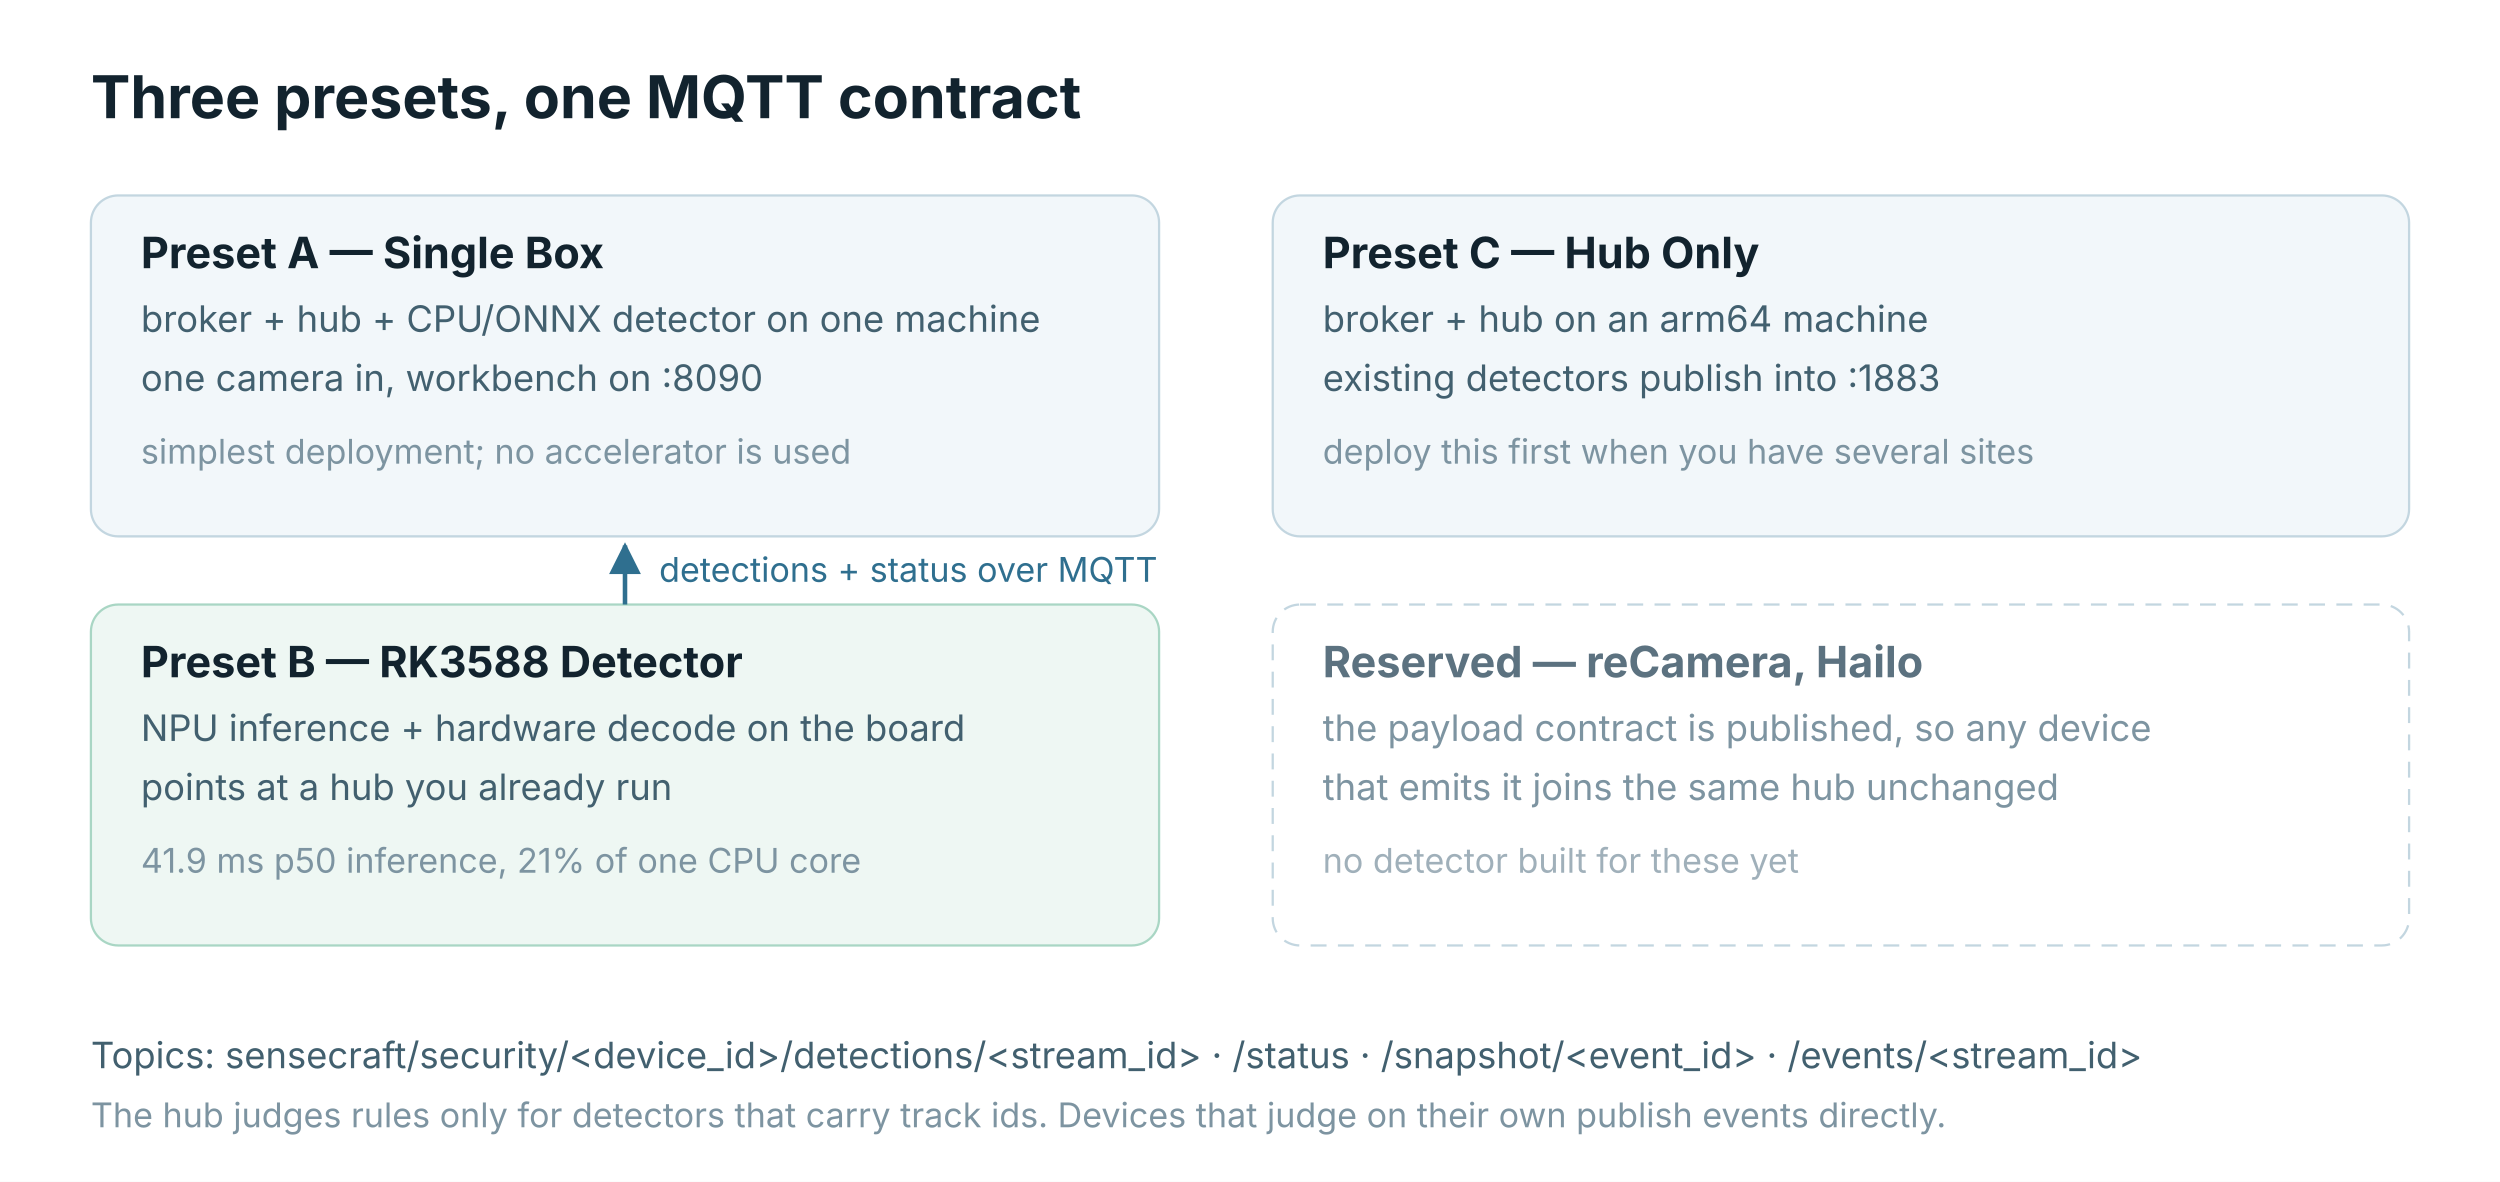
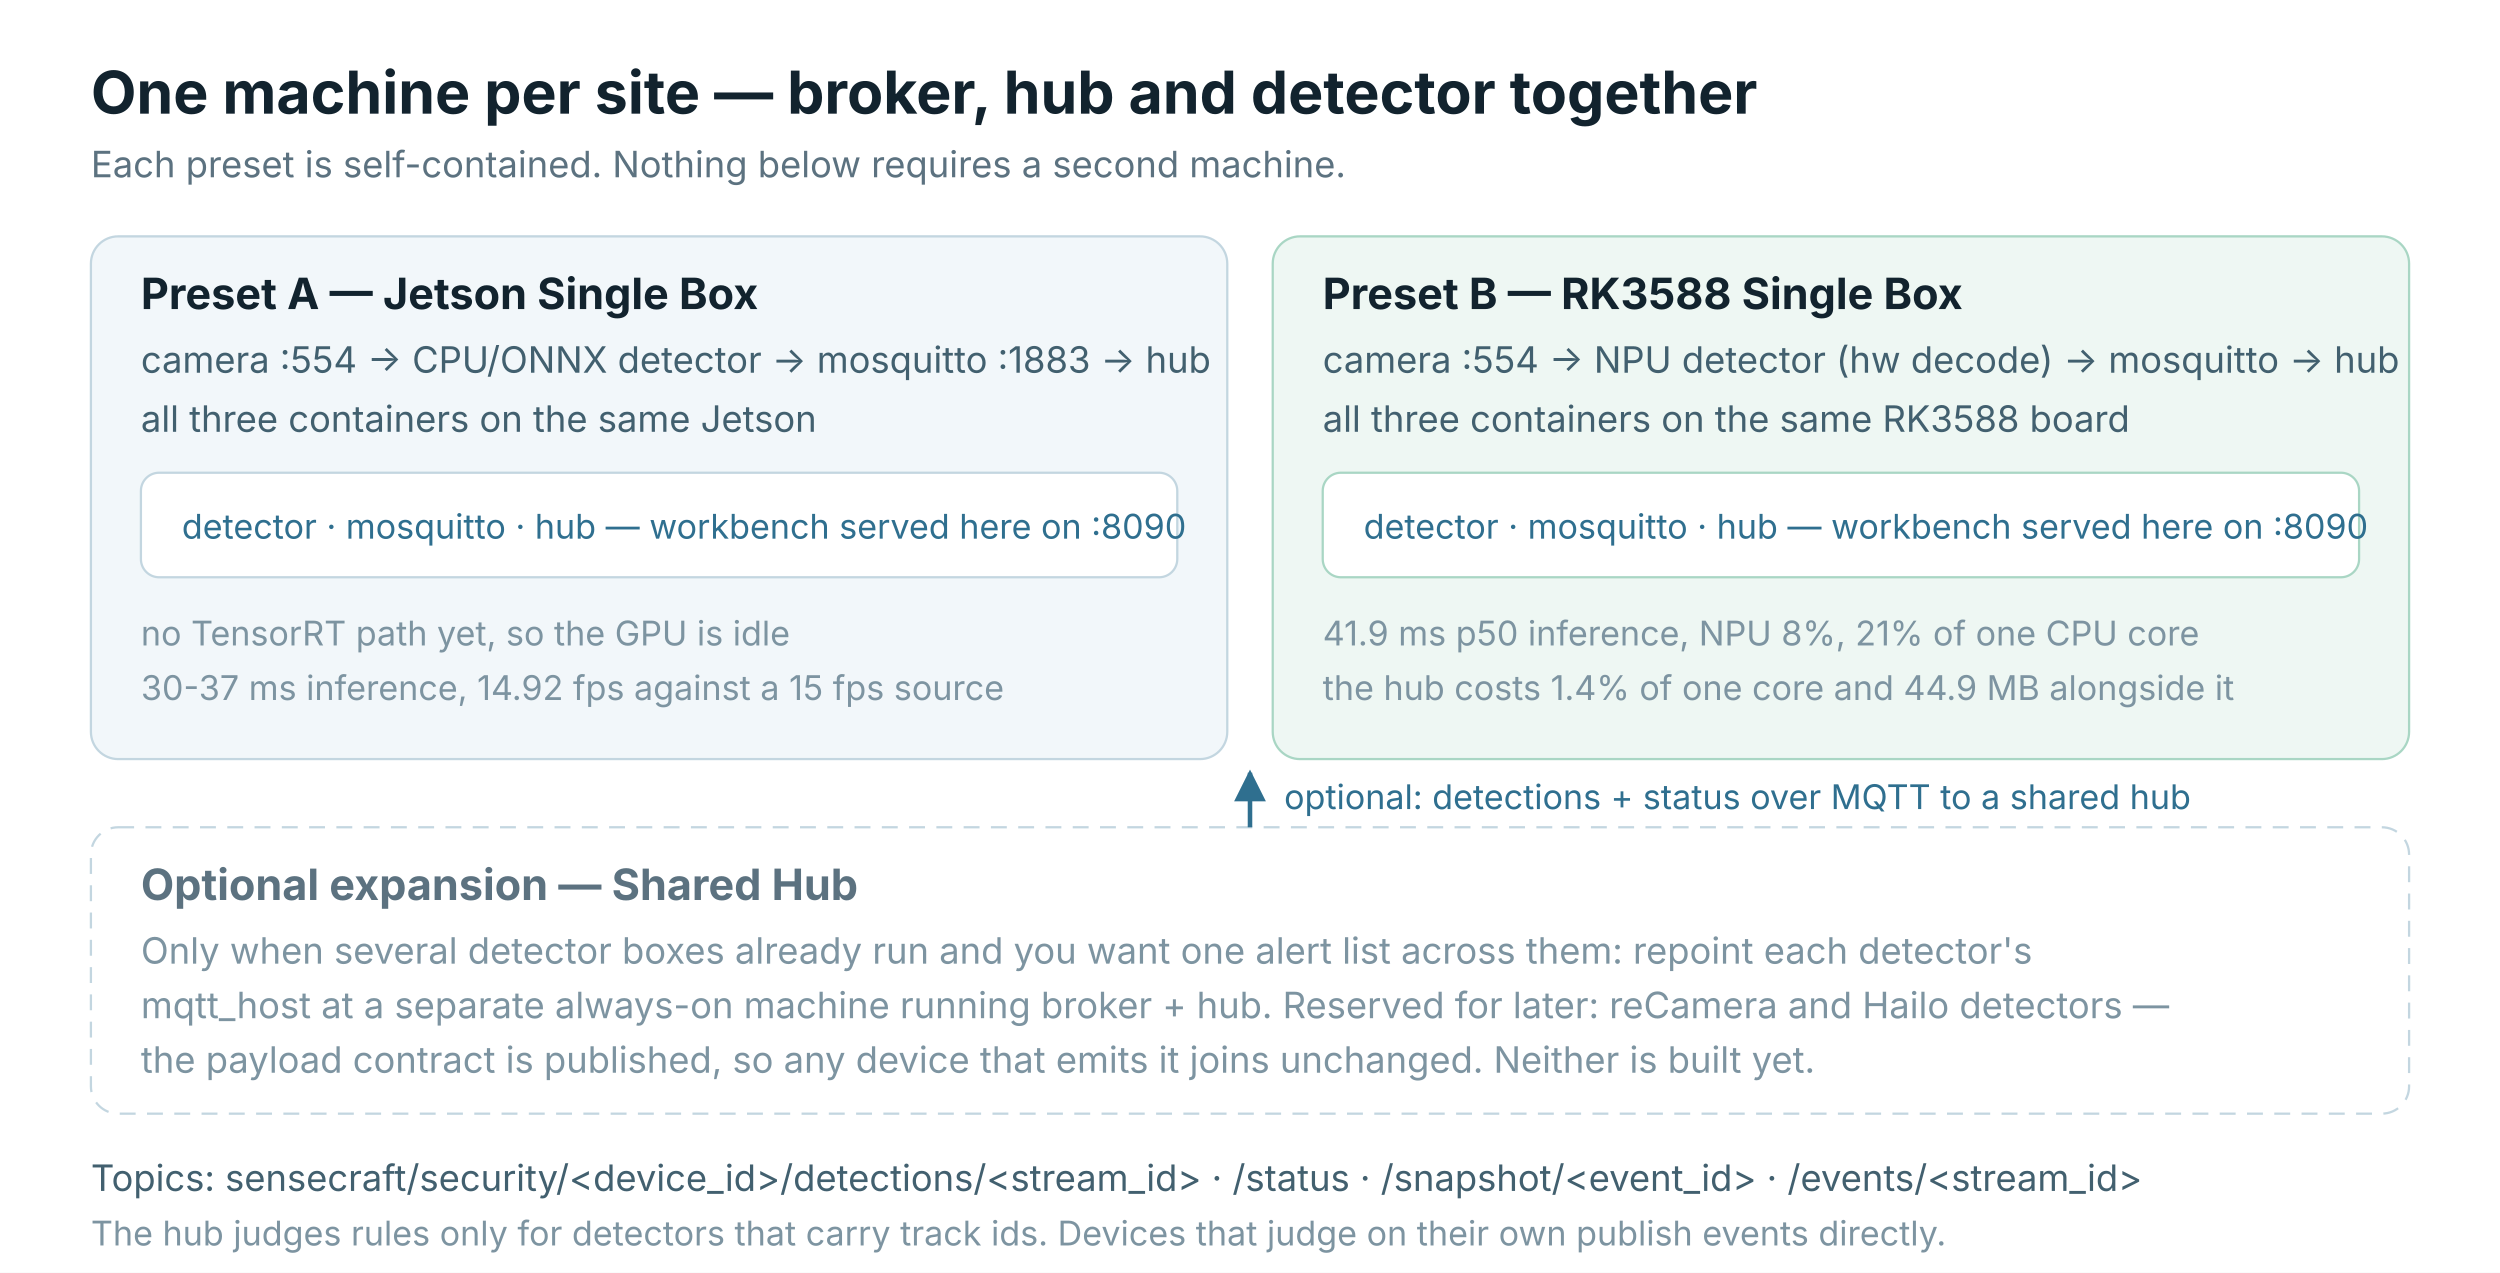
- <svg xmlns="http://www.w3.org/2000/svg" viewBox="0 0 1100 520" width="1100" height="520" font-family="Inter, Helvetica, Arial, sans-serif">
-   <rect width="1100" height="520" fill="#ffffff" />
+ <svg xmlns="http://www.w3.org/2000/svg" viewBox="0 0 1100 560" width="1100" height="560" font-family="Inter, Helvetica, Arial, sans-serif">
+   <rect width="1100" height="560" fill="#ffffff" />
  <defs>
    <marker id="a2" viewBox="0 0 10 10" refX="9" refY="5" markerWidth="7" markerHeight="7" orient="auto-start-reverse">
      <path d="M0 0 L10 5 L0 10 z" fill="#2f6f8f" />
    </marker>
  </defs>
-   <text x="40" y="52" fill="#12232e" font-size="26" font-weight="700">Three presets, one MQTT contract</text>
-   <rect x="40" y="86" width="470" height="150" rx="12" fill="#f2f7fa" stroke="#c3d6e0" />
-   <text x="62" y="118" fill="#12232e" font-size="19" font-weight="700">Preset A — Single Box</text>
-   <text x="62" y="146" fill="#42606f" font-size="16">broker + hub + CPU/ONNX detector on one machine</text>
-   <text x="62" y="172" fill="#42606f" font-size="16">one camera in, workbench on :8090</text>
-   <text x="62" y="204" fill="#7d94a1" font-size="15">simplest deployment; no accelerator is used</text>
-   <rect x="560" y="86" width="500" height="150" rx="12" fill="#f2f7fa" stroke="#c3d6e0" />
-   <text x="582" y="118" fill="#12232e" font-size="19" font-weight="700">Preset C — Hub Only</text>
-   <text x="582" y="146" fill="#42606f" font-size="16">broker + hub on an arm64 machine</text>
-   <text x="582" y="172" fill="#42606f" font-size="16">existing detectors publish into :1883</text>
-   <text x="582" y="204" fill="#7d94a1" font-size="15">deploy this first when you have several sites</text>
-   <rect x="40" y="266" width="470" height="150" rx="12" fill="#eef7f3" stroke="#a9d6c4" />
-   <text x="62" y="298" fill="#12232e" font-size="19" font-weight="700">Preset B — RK3588 Detector</text>
-   <text x="62" y="326" fill="#42606f" font-size="16">NPU inference + hardware decode on the board</text>
-   <text x="62" y="352" fill="#42606f" font-size="16">points at a hub you already run</text>
-   <text x="62" y="384" fill="#7d94a1" font-size="15">41.9 ms p50 inference, 21% of one CPU core</text>
-   <rect x="560" y="266" width="500" height="150" rx="12" fill="#ffffff" stroke="#c3d6e0" stroke-dasharray="7 5" />
-   <text x="582" y="298" fill="#5c7280" font-size="19" font-weight="700">Reserved — reCamera, Hailo</text>
-   <text x="582" y="326" fill="#7d94a1" font-size="16">the payload contract is published, so any device</text>
-   <text x="582" y="352" fill="#7d94a1" font-size="16">that emits it joins the same hub unchanged</text>
-   <text x="582" y="384" fill="#a0b0ba" font-size="15">no detector built for these yet</text>
-   <line x1="275" y1="266" x2="275" y2="240" stroke="#2f6f8f" stroke-width="2" marker-end="url(#a2)" />
-   <text x="290" y="256" fill="#2f6f8f" font-size="15">detections + status over MQTT</text>
-   <text x="40" y="470" fill="#42606f" font-size="16">Topics: sensecraft/security/&lt;device_id&gt;/detections/&lt;stream_id&gt; · /status · /snapshot/&lt;event_id&gt; · /events/&lt;stream_id&gt;</text>
-   <text x="40" y="496" fill="#7d94a1" font-size="15">The hub judges rules only for detectors that carry track ids. Devices that judge on their own publish events directly.</text>
+   <text x="40" y="50" fill="#12232e" font-size="26" font-weight="700">One machine per site — broker, hub and detector together</text>
+   <text x="40" y="78" fill="#5c7280" font-size="16">Each preset is self-contained. Nothing below requires a second machine.</text>
+   <rect x="40" y="104" width="500" height="230" rx="12" fill="#f2f7fa" stroke="#c3d6e0" />
+   <text x="62" y="136" fill="#12232e" font-size="19" font-weight="700">Preset A — Jetson Single Box</text>
+   <text x="62" y="164" fill="#42606f" font-size="16">camera :554 → CPU/ONNX detector → mosquitto :1883 → hub</text>
+   <text x="62" y="190" fill="#42606f" font-size="16">all three containers on the same Jetson</text>
+   <rect x="62" y="208" width="456" height="46" rx="8" fill="#ffffff" stroke="#c3d6e0" />
+   <text x="80" y="237" fill="#2f6f8f" font-size="15">detector · mosquitto · hub — workbench served here on :8090</text>
+   <text x="62" y="284" fill="#7d94a1" font-size="15">no TensorRT path yet, so the GPU is idle</text>
+   <text x="62" y="308" fill="#7d94a1" font-size="15">30-37 ms inference, 14.92 fps against a 15 fps source</text>
+   <rect x="560" y="104" width="500" height="230" rx="12" fill="#eef7f3" stroke="#a9d6c4" />
+   <text x="582" y="136" fill="#12232e" font-size="19" font-weight="700">Preset B — RK3588 Single Box</text>
+   <text x="582" y="164" fill="#42606f" font-size="16">camera :554 → NPU detector (hw decode) → mosquitto → hub</text>
+   <text x="582" y="190" fill="#42606f" font-size="16">all three containers on the same RK3588 board</text>
+   <rect x="582" y="208" width="456" height="46" rx="8" fill="#ffffff" stroke="#a9d6c4" />
+   <text x="600" y="237" fill="#2f6f8f" font-size="15">detector · mosquitto · hub — workbench served here on :8090</text>
+   <text x="582" y="284" fill="#7d94a1" font-size="15">41.9 ms p50 inference, NPU 8%, 21% of one CPU core</text>
+   <text x="582" y="308" fill="#7d94a1" font-size="15">the hub costs 1.4% of one core and 44.9 MB alongside it</text>
+   <rect x="40" y="364" width="1020" height="126" rx="12" fill="#ffffff" stroke="#c3d6e0" stroke-dasharray="7 5" />
+   <text x="62" y="396" fill="#5c7280" font-size="19" font-weight="700">Optional expansion — Shared Hub</text>
+   <text x="62" y="424" fill="#7d94a1" font-size="16">Only when several detector boxes already run and you want one alert list across them: repoint each detector's</text>
+   <text x="62" y="448" fill="#7d94a1" font-size="16">mqtt_host at a separate always-on machine running broker + hub. Reserved for later: reCamera and Hailo detectors —</text>
+   <text x="62" y="472" fill="#7d94a1" font-size="16">the payload contract is published, so any device that emits it joins unchanged. Neither is built yet.</text>
+   <line x1="550" y1="364" x2="550" y2="340" stroke="#2f6f8f" stroke-width="2" marker-end="url(#a2)" />
+   <text x="565" y="356" fill="#2f6f8f" font-size="15">optional: detections + status over MQTT to a shared hub</text>
+   <text x="40" y="524" fill="#42606f" font-size="16">Topics: sensecraft/security/&lt;device_id&gt;/detections/&lt;stream_id&gt; · /status · /snapshot/&lt;event_id&gt; · /events/&lt;stream_id&gt;</text>
+   <text x="40" y="548" fill="#7d94a1" font-size="15">The hub judges rules only for detectors that carry track ids. Devices that judge on their own publish events directly.</text>
</svg>
